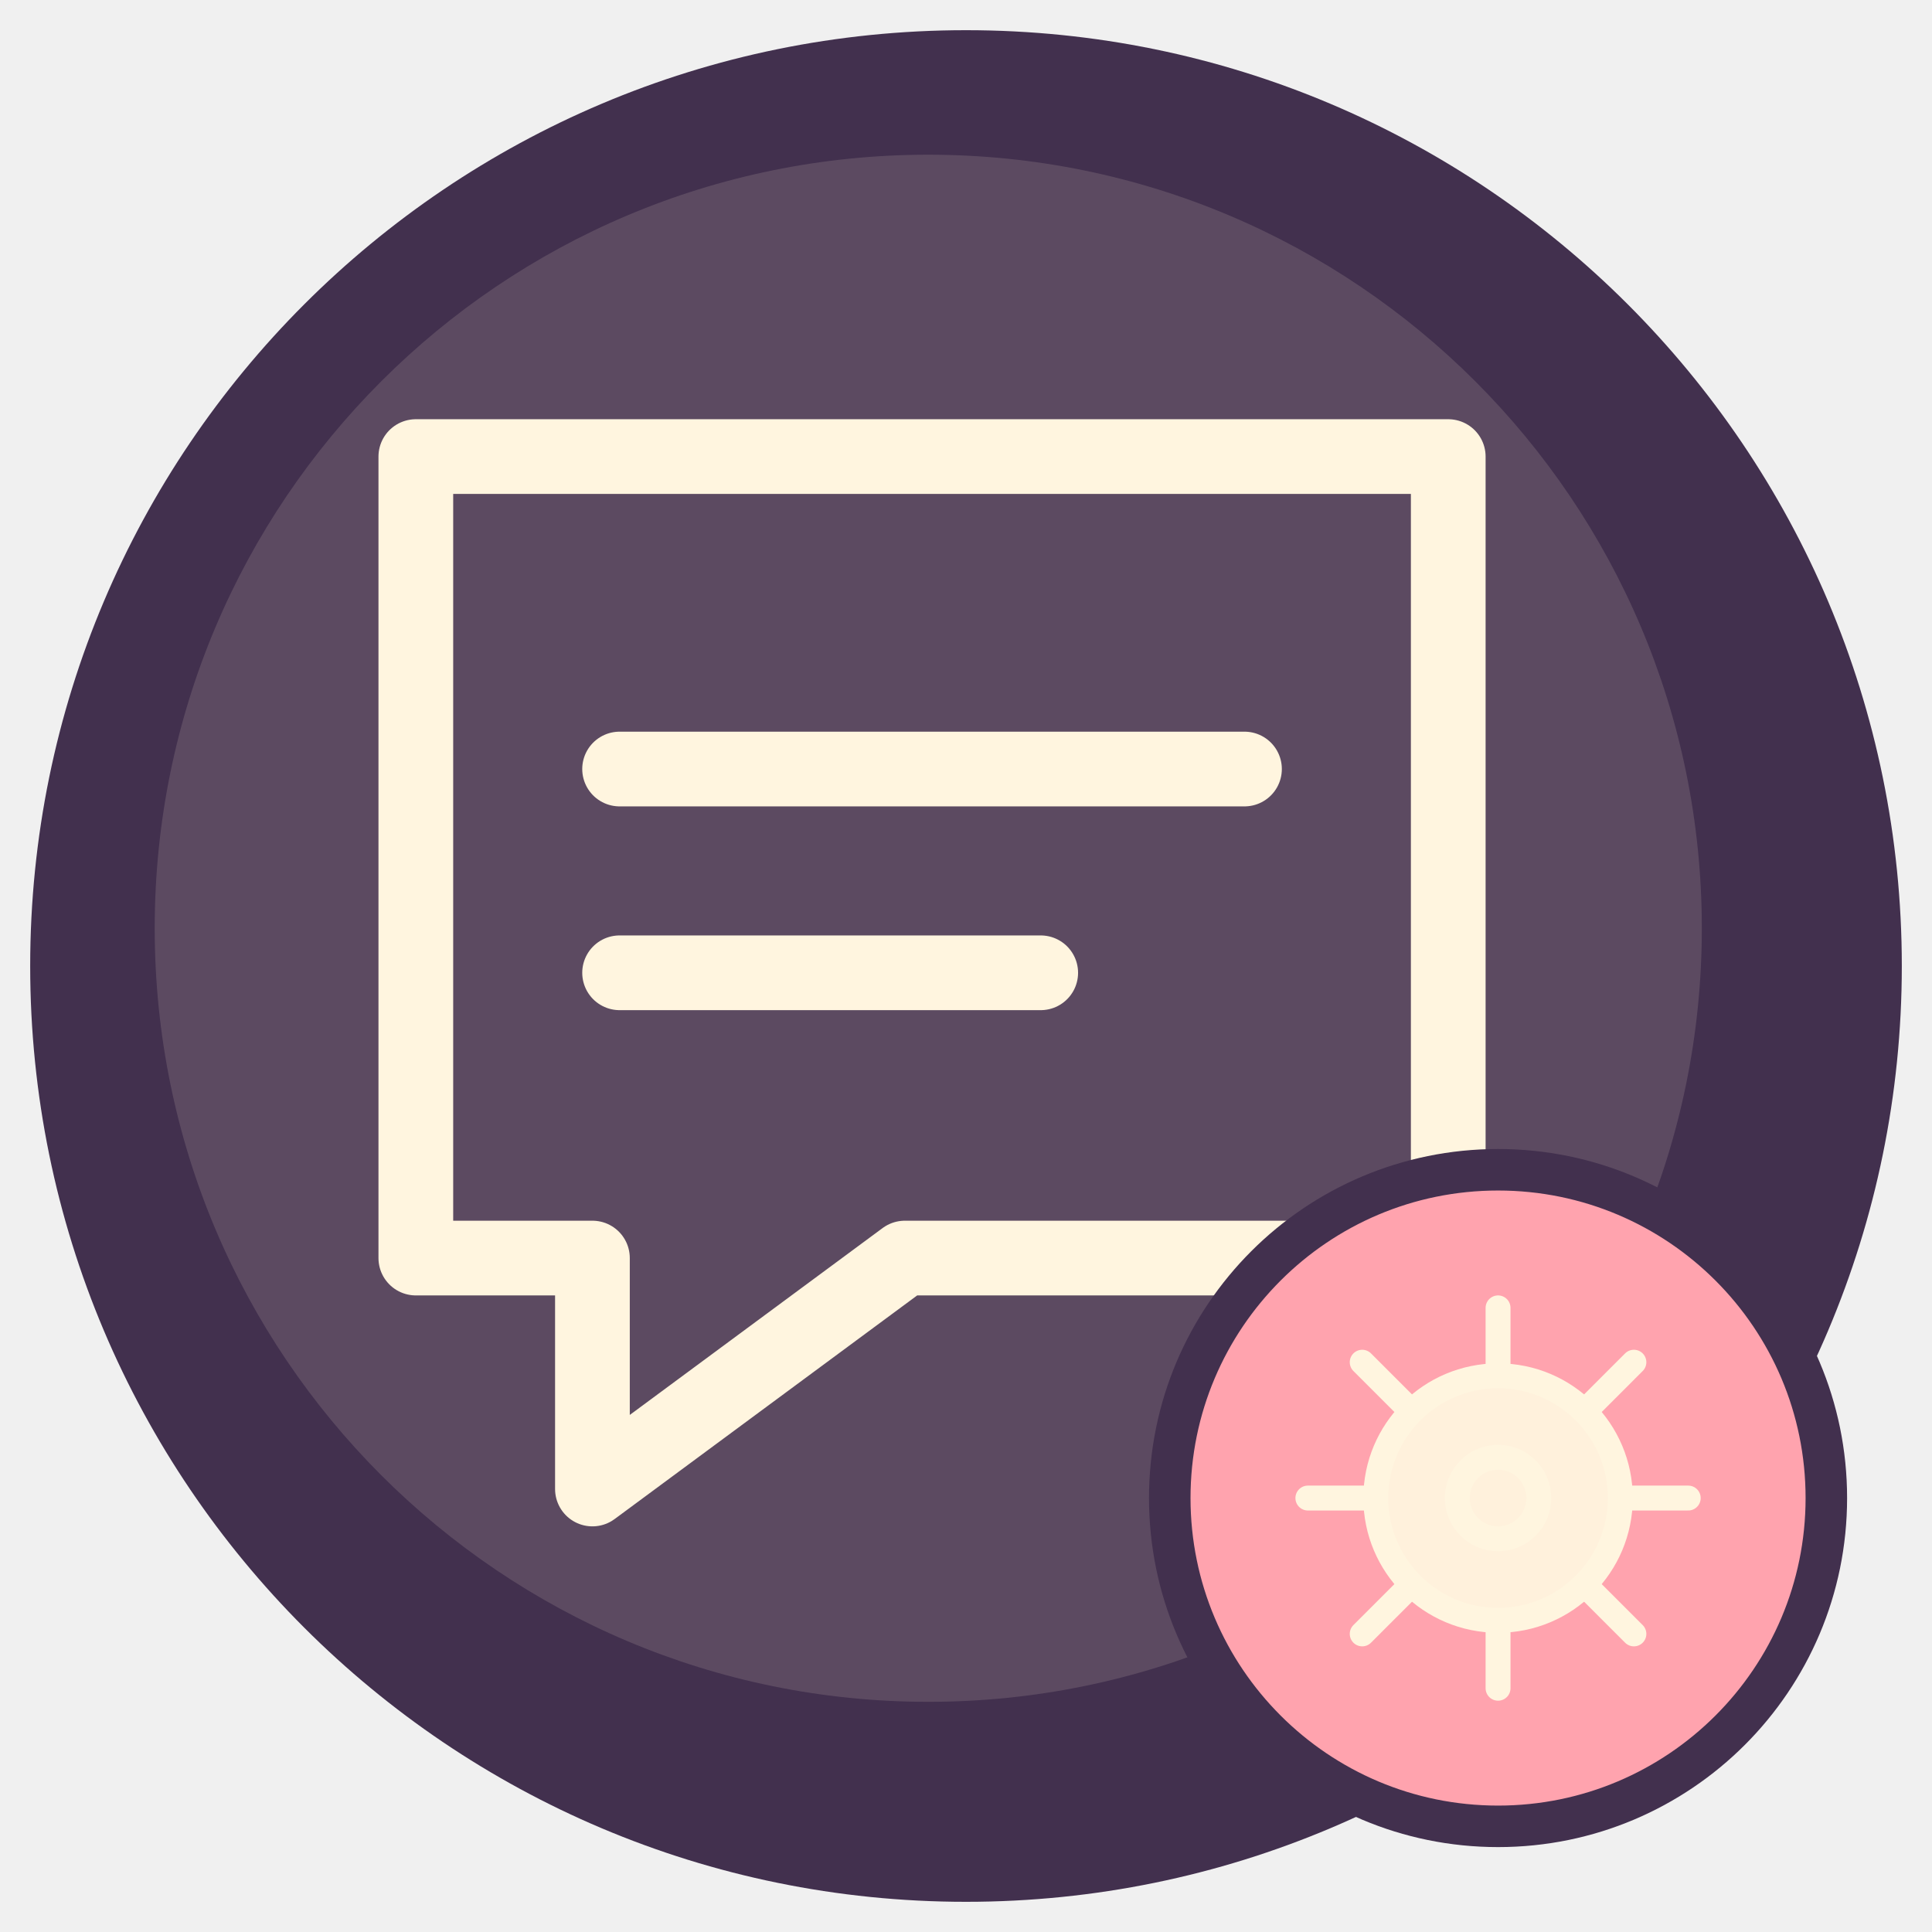
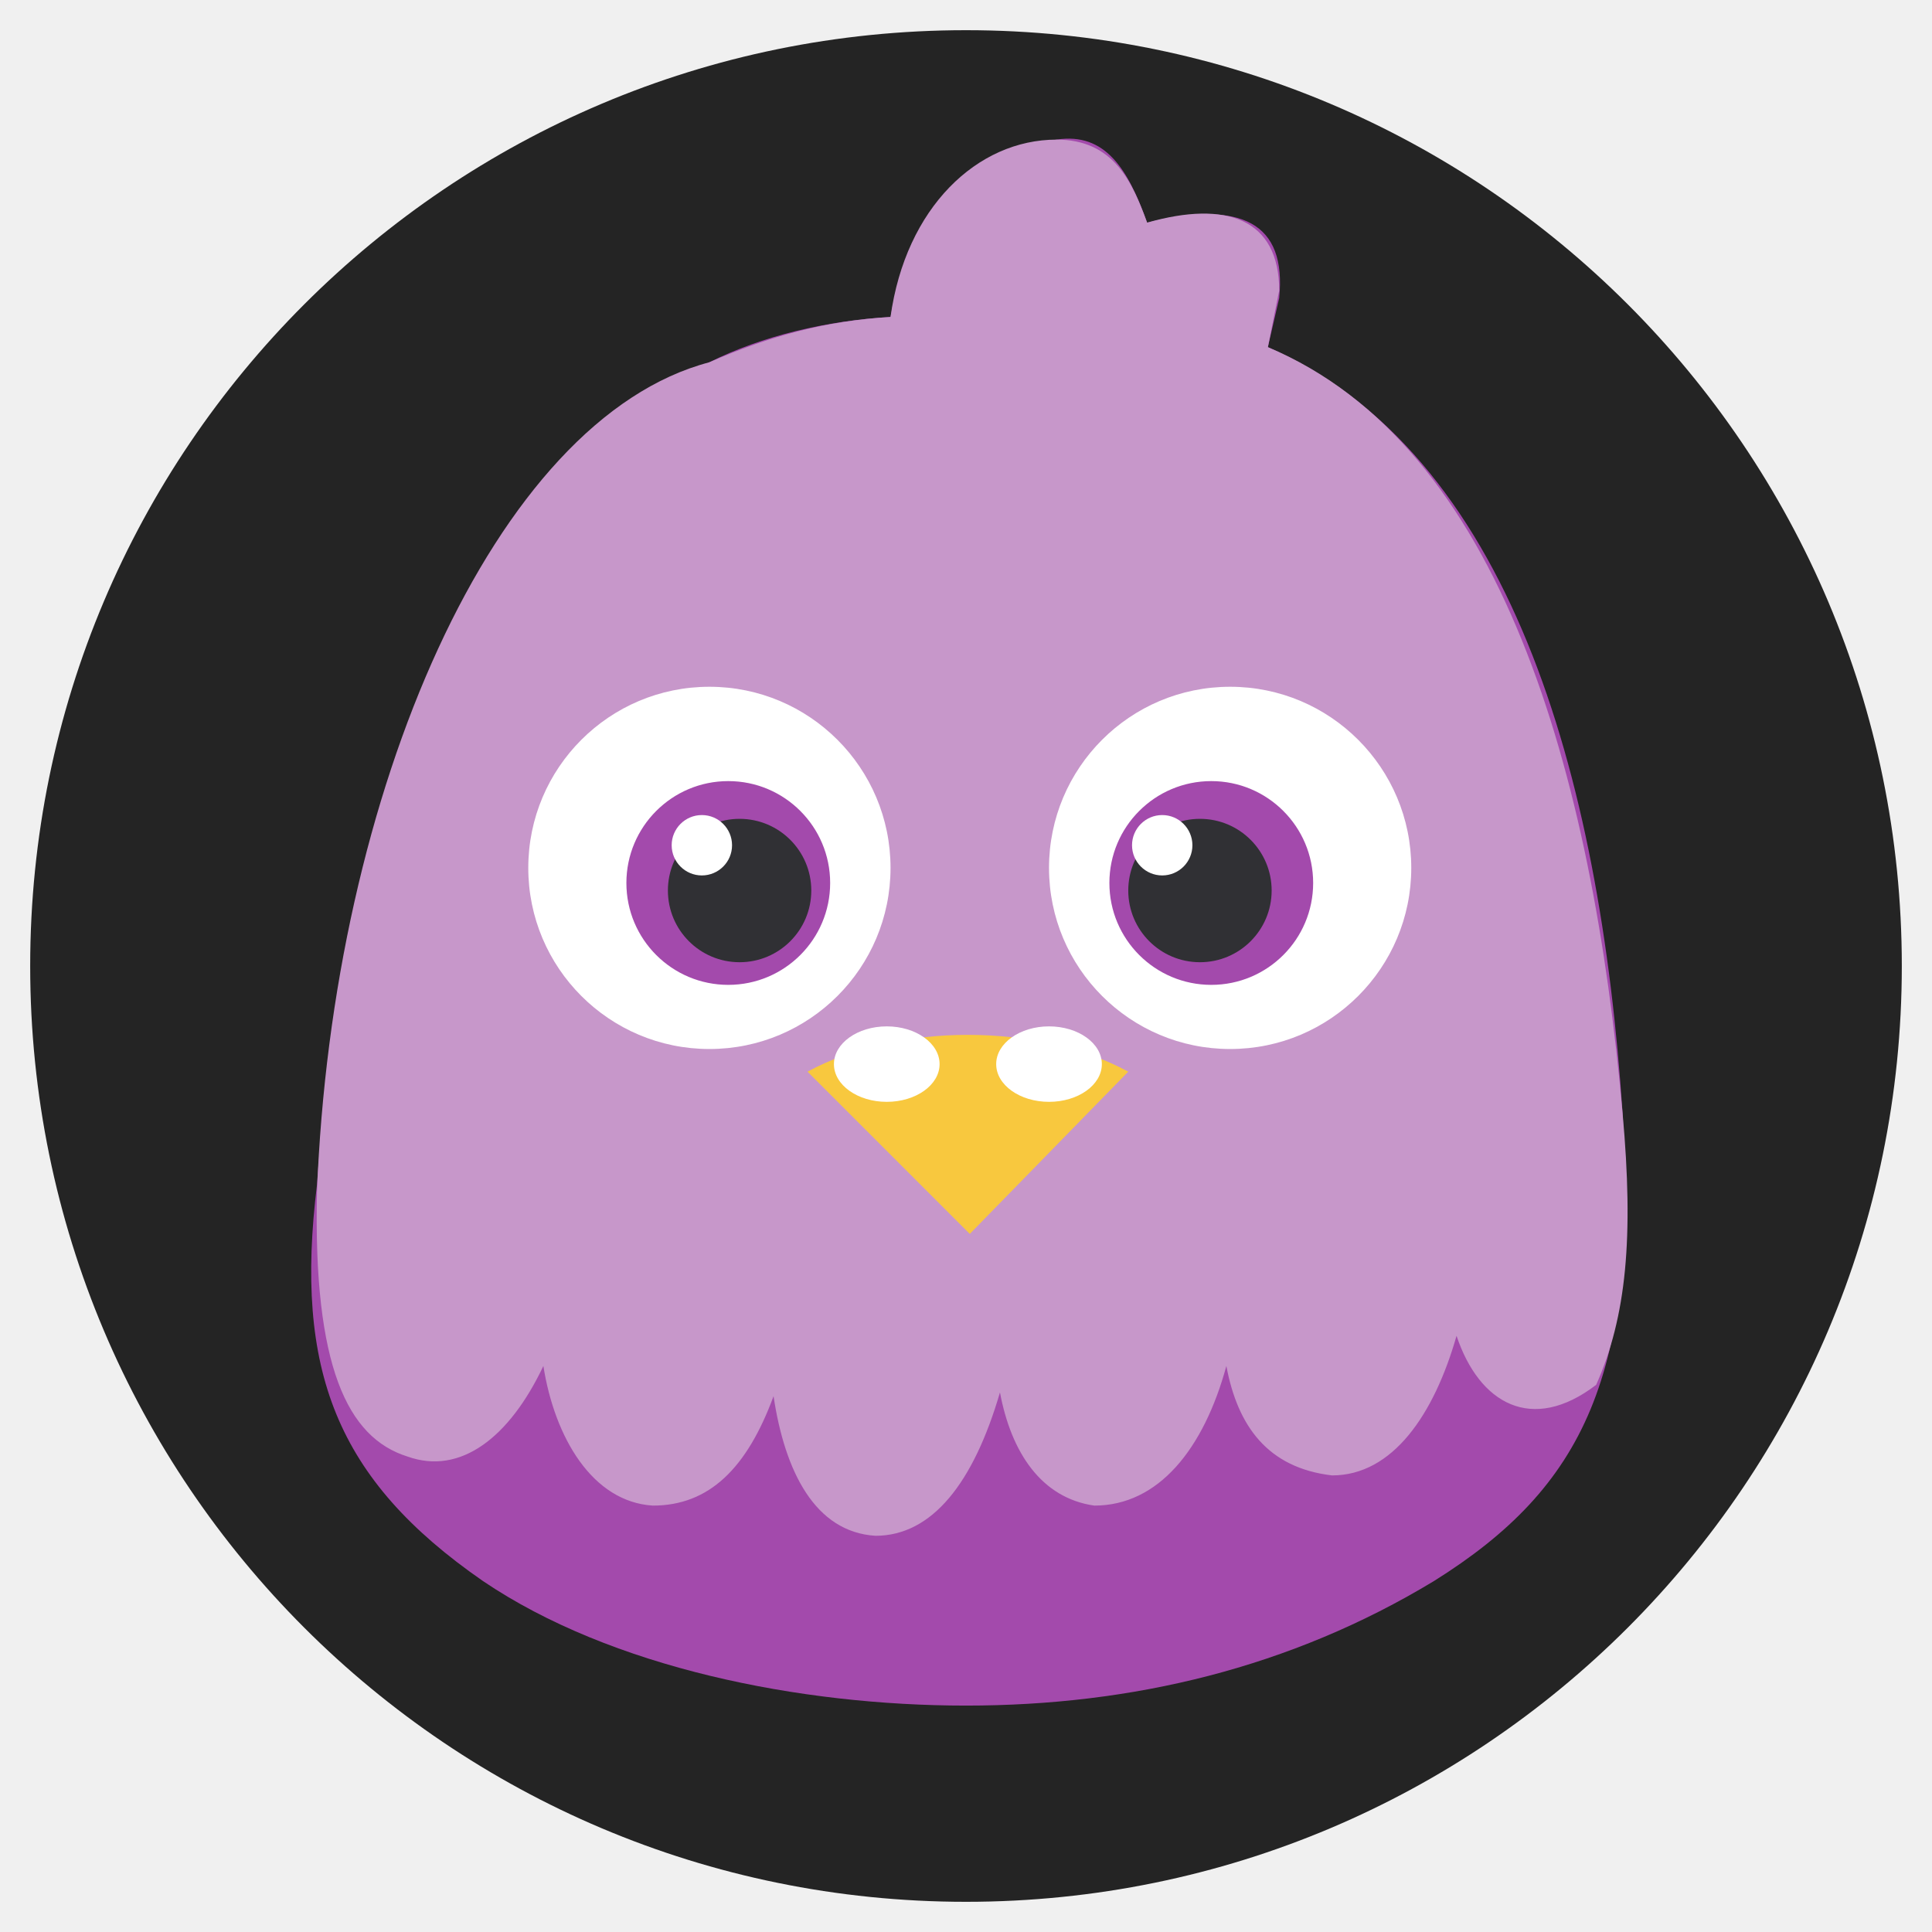
<svg xmlns="http://www.w3.org/2000/svg" viewBox="0 0 512 512" role="img" aria-labelledby="title description">
-   <circle cx="256" cy="256" r="248" fill="#42304E" />
-   <circle cx="246" cy="246" r="205" fill="#FFF1DC" opacity=".14" />
-   <g transform="translate(67 67) scale(3.60)" fill="none" stroke="#FFF5DF" stroke-width="5.5" stroke-linecap="round" stroke-linejoin="round">
-     <path d="M12 15h76v59H48L25 91V74H12zM27 38h46M27 53h31" />
-   </g>
-   <circle cx="397" cy="397" r="87" fill="#FFA3AE" stroke="#42304E" stroke-width="11" />
-   <g transform="translate(337 337) scale(1.20)" fill="none" stroke="#FFF5DF" stroke-width="5.5" stroke-linecap="round" stroke-linejoin="round">
-     <circle fill="#FFF1DC" cx="50" cy="50" r="27" />
-     <circle fill="#FFF1DC" cx="50" cy="50" r="9" />
-     <path d="M50 8v13m0 58v13M8 50h13m58 0h13M20 20l10 10m40 40 10 10M80 20 70 30M30 70 20 80" />
-   </g>
+   <circle cx="256" cy="256" r="248" fill="#242424" />
+   <path d="M84 314c6-87 41-188 104-218 14-7 31-11 48-12 5-27 21-44 44-47 13-2 19 8 24 22 25-6 37 0 35 20l-3 13c64 28 88 113 94 203 4 69-10 99-50 124-38 23-80 33-124 33s-94-10-128-33c-39-27-50-56-44-105Z" fill="#a34aac" />
+   <path d="M84 316C88 210 131 111 188 96c16-7 31-11 48-12 4-29 23-47 44-47 15 0 20 11 24 22 21-6 35-1 35 18l-3 15c62 26 86 113 94 203 3 33 1 54-7 72-17 13-31 5-37-13-6 21-17 37-33 37-17-2-25-13-28-29-6 22-18 37-35 37-14-2-22-14-25-30-7 24-18 38-33 38-16-1-24-17-27-37-7 19-17 29-32 29-16-1-26-18-29-37-9 19-22 29-36 24-16-5-25-24-24-70Z" fill="#c797ca" />
+   <circle cx="188" cy="230" r="48" fill="#ffffff" />
+   <circle cx="326" cy="230" r="48" fill="#ffffff" />
+   <circle cx="193" cy="234" r="27" fill="#a34aac" />
+   <circle cx="321" cy="234" r="27" fill="#a34aac" />
+   <circle cx="196" cy="236" r="19" fill="#303034" />
+   <circle cx="318" cy="236" r="19" fill="#303034" />
+   <circle cx="186" cy="224" r="8" fill="#ffffff" />
+   <circle cx="308" cy="224" r="8" fill="#ffffff" />
+   <path d="M214 284c24-13 61-13 85 0l-42 43z" fill="#f8c83e" />
+   <ellipse cx="235" cy="282" rx="14" ry="10" fill="#ffffff" />
+   <ellipse cx="278" cy="282" rx="14" ry="10" fill="#ffffff" />
</svg>
